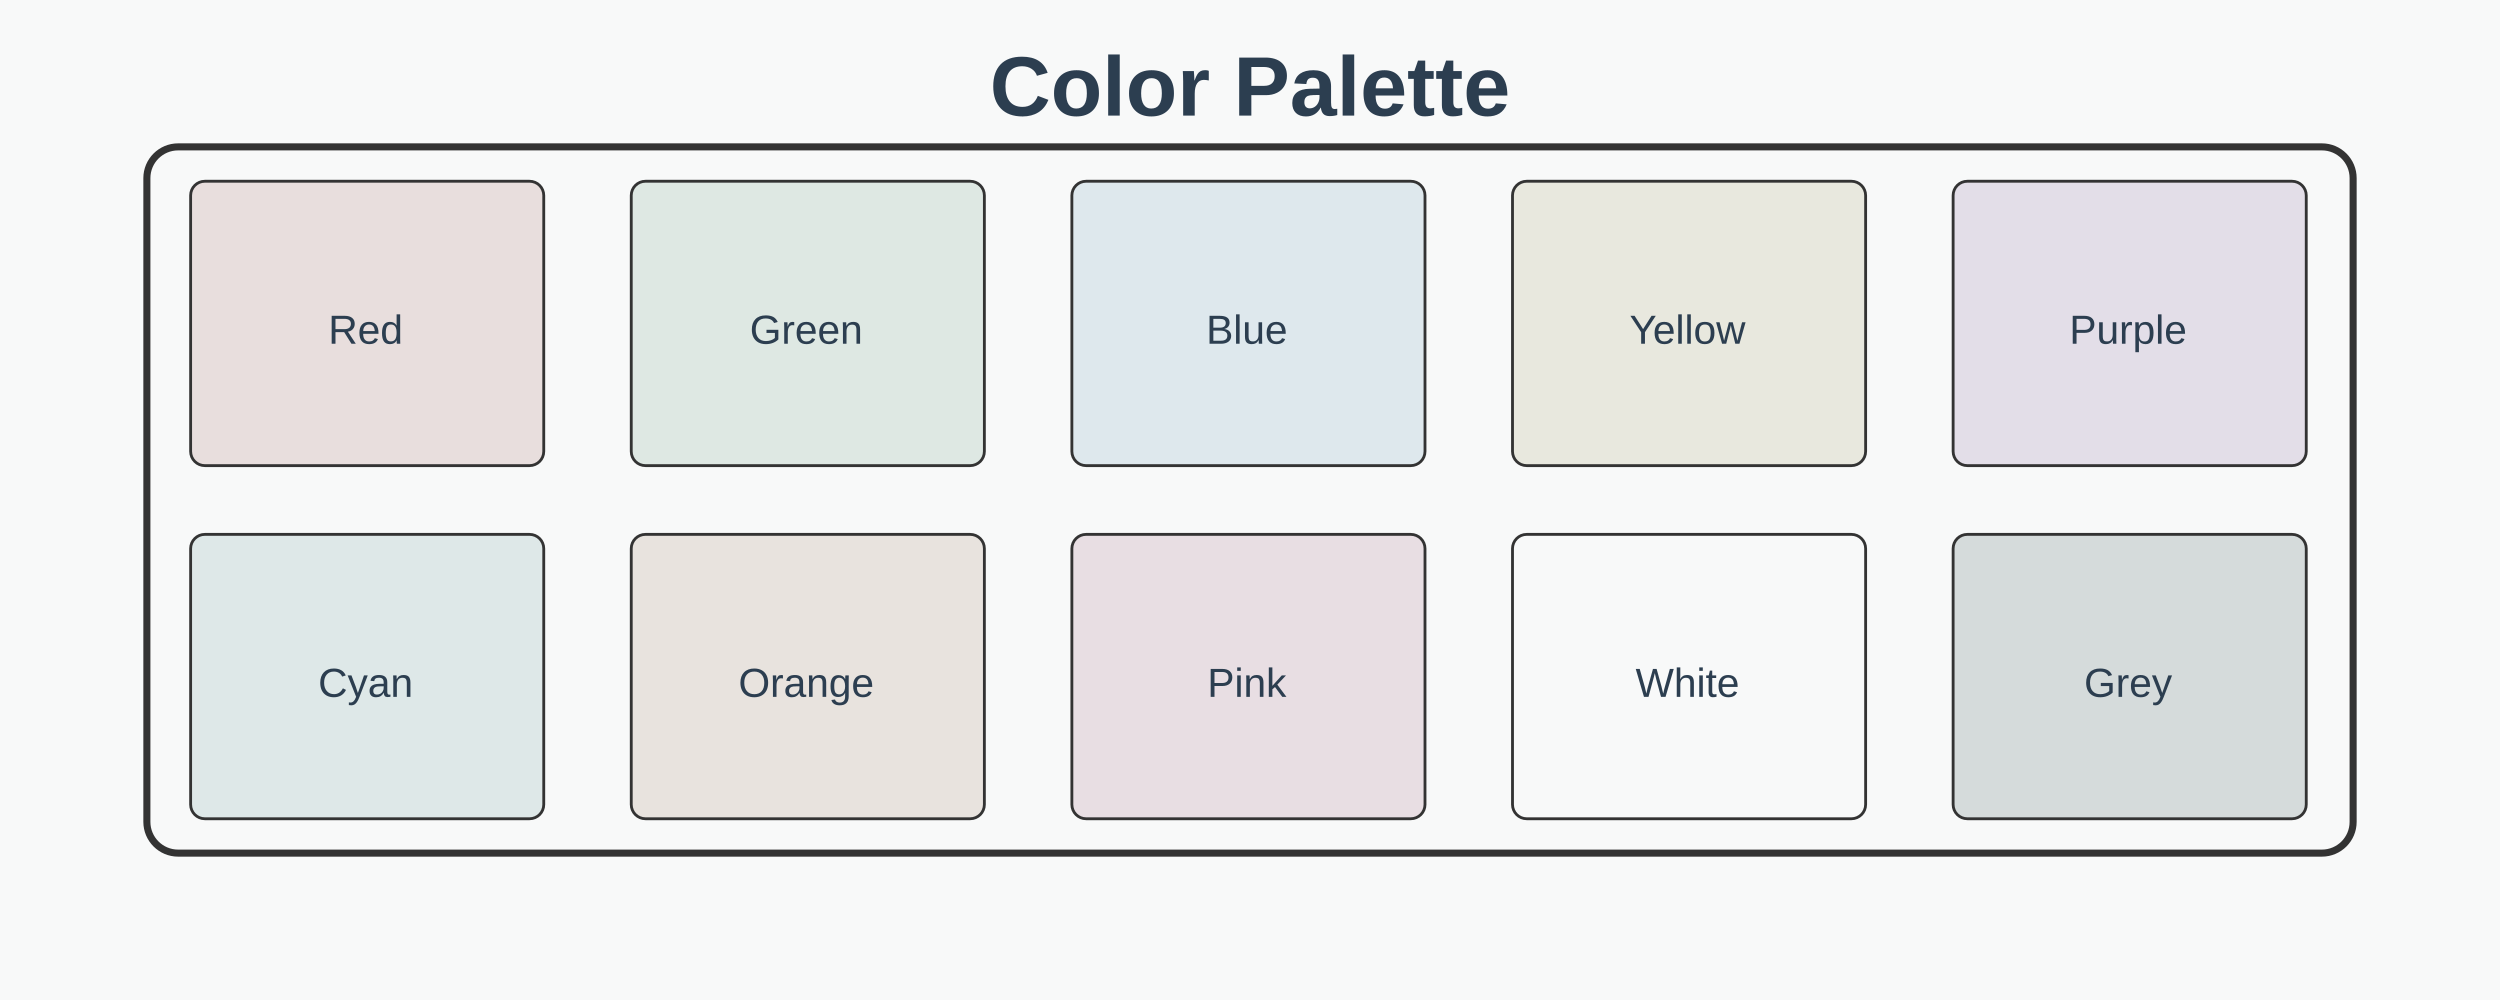
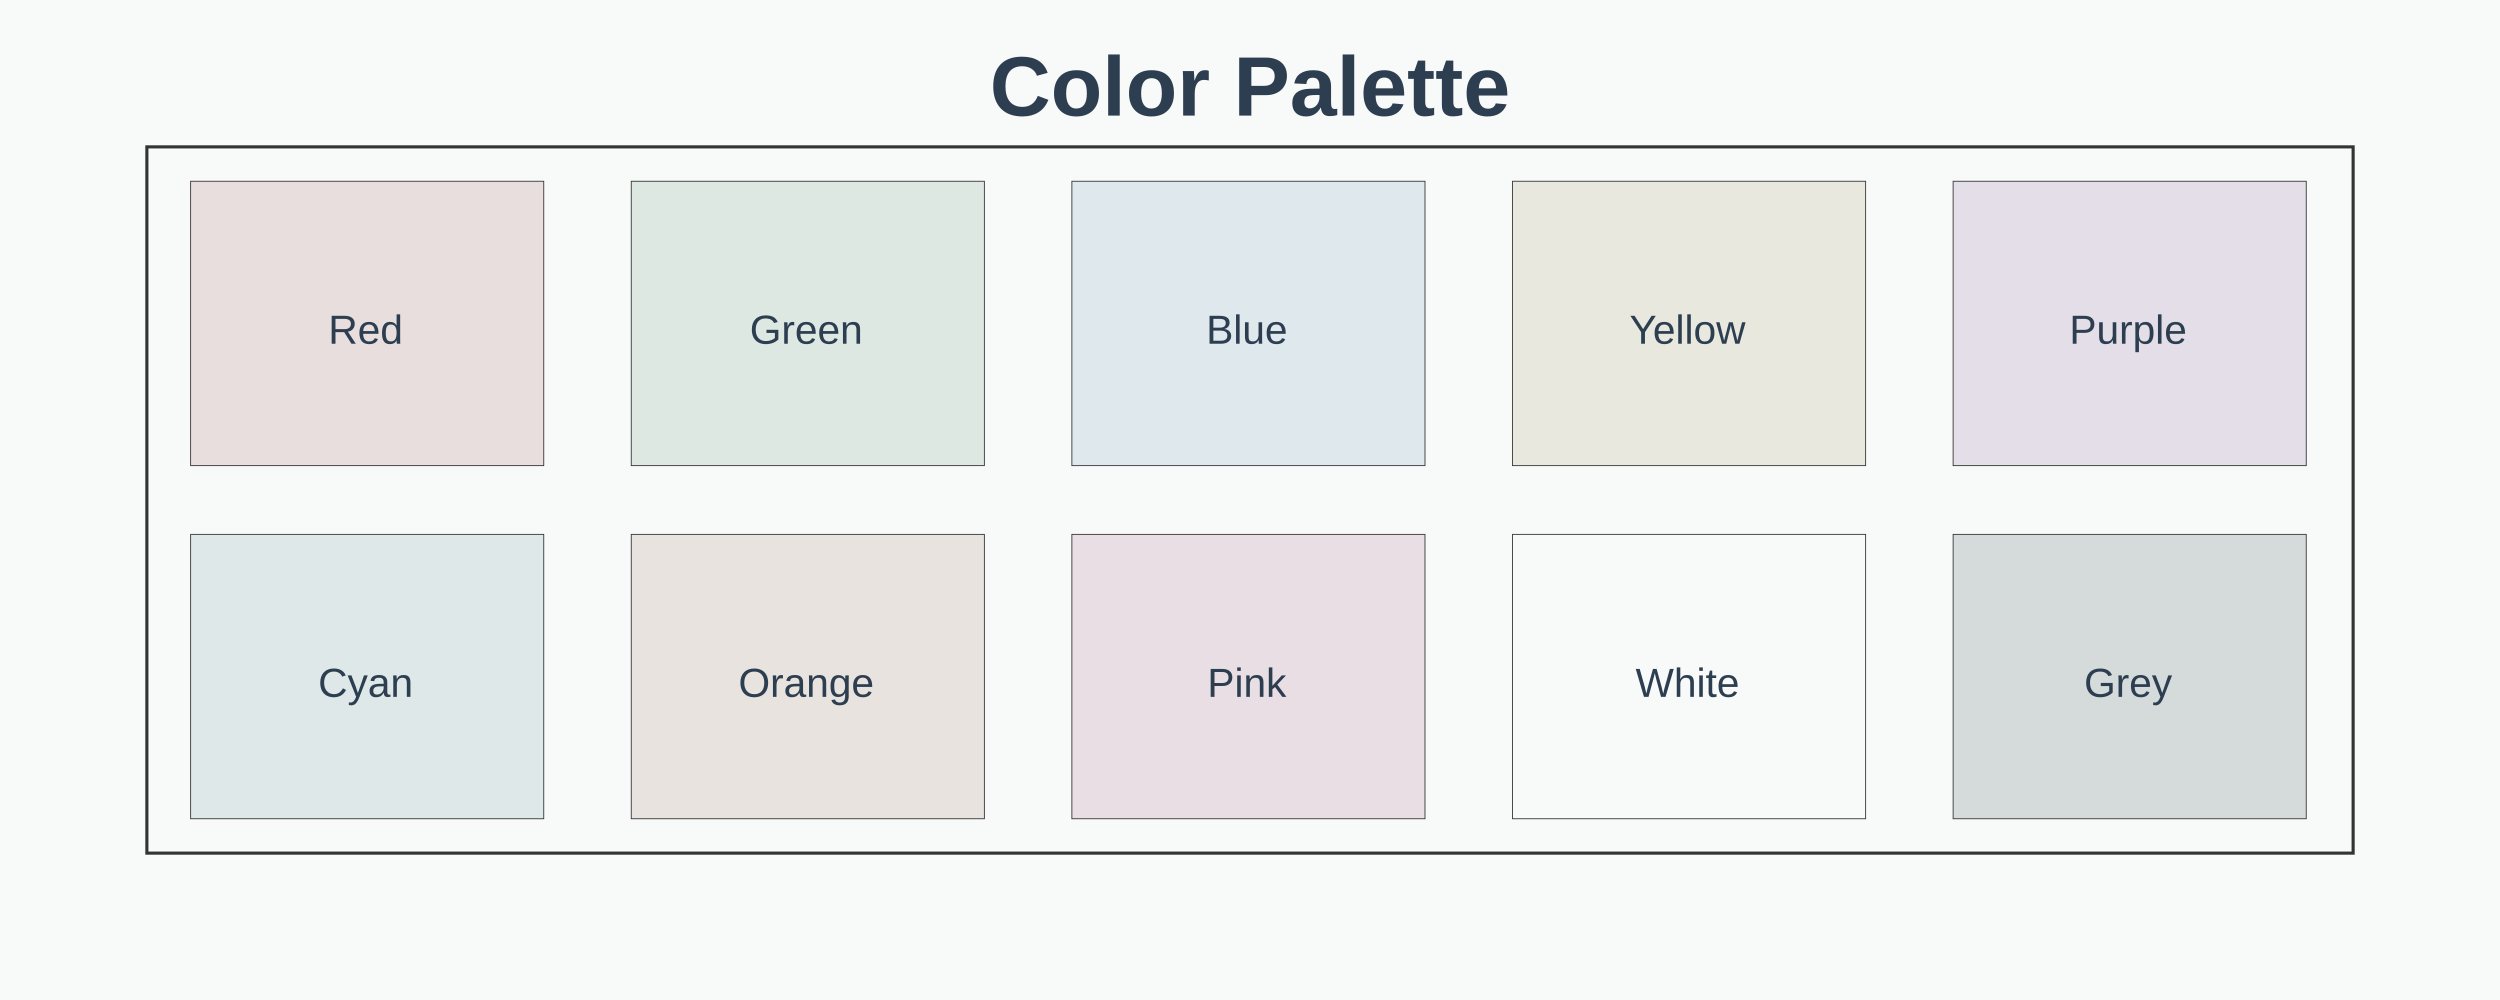
<svg xmlns="http://www.w3.org/2000/svg" height="320" viewBox="0 0 800 320" width="800">
  <rect fill="#F8F9F9" height="100%" width="100%" />
-   <rect fill="transparent" height="226" rx="10" ry="10" stroke="#333" stroke-width="2.26" width="706" x="47" y="47" />
-   <rect fill="#E8DEDD" height="91" rx="4.55" ry="4.55" stroke="#333" stroke-width="0.91" width="113" x="61" y="58" />
-   <rect fill="#DEE8E3" height="91" rx="4.55" ry="4.55" stroke="#333" stroke-width="0.91" width="113" x="202" y="58" />
-   <rect fill="#DEE8ED" height="91" rx="4.55" ry="4.55" stroke="#333" stroke-width="0.91" width="113" x="343" y="58" />
-   <rect fill="#E8E8DE" height="91" rx="4.55" ry="4.55" stroke="#333" stroke-width="0.91" width="113" x="484" y="58" />
-   <rect fill="#E3DEE8" height="91" rx="4.55" ry="4.55" stroke="#333" stroke-width="0.91" width="113" x="625" y="58" />
-   <rect fill="#DEE8E8" height="91" rx="4.55" ry="4.55" stroke="#333" stroke-width="0.91" width="113" x="61" y="171" />
-   <rect fill="#E8E3DE" height="91" rx="4.55" ry="4.55" stroke="#333" stroke-width="0.91" width="113" x="202" y="171" />
-   <rect fill="#E8DEE3" height="91" rx="4.55" ry="4.55" stroke="#333" stroke-width="0.91" width="113" x="343" y="171" />
-   <rect fill="#F8F9F9" height="91" rx="4.55" ry="4.55" stroke="#333" stroke-width="0.91" width="113" x="484" y="171" />
-   <rect fill="#D5DBDB" height="91" rx="4.55" ry="4.55" stroke="#333" stroke-width="0.91" width="113" x="625" y="171" />
+   <rect fill="transparent" height="226" stroke="#333" stroke-width="1" width="706" x="47" y="47" />
+   <rect fill="#E8DEDD" height="91" stroke="#333" stroke-width="0.281" width="113" x="61" y="58" />
+   <rect fill="#DEE8E3" height="91" stroke="#333" stroke-width="0.281" width="113" x="202" y="58" />
+   <rect fill="#DEE8ED" height="91" stroke="#333" stroke-width="0.281" width="113" x="343" y="58" />
+   <rect fill="#E8E8DE" height="91" stroke="#333" stroke-width="0.281" width="113" x="484" y="58" />
+   <rect fill="#E3DEE8" height="91" stroke="#333" stroke-width="0.281" width="113" x="625" y="58" />
+   <rect fill="#DEE8E8" height="91" stroke="#333" stroke-width="0.281" width="113" x="61" y="171" />
+   <rect fill="#E8E3DE" height="91" stroke="#333" stroke-width="0.281" width="113" x="202" y="171" />
+   <rect fill="#E8DEE3" height="91" stroke="#333" stroke-width="0.281" width="113" x="343" y="171" />
+   <rect fill="#F8F9F9" height="91" stroke="#333" stroke-width="0.281" width="113" x="484" y="171" />
+   <rect fill="#D5DBDB" height="91" stroke="#333" stroke-width="0.281" width="113" x="625" y="171" />
  <text dominant-baseline="auto" fill="#2C3E50" font-family="Arial, sans-serif" font-size="13" text-anchor="middle" x="117" y="110">
Red
</text>
  <text dominant-baseline="auto" fill="#2C3E50" font-family="Arial, sans-serif" font-size="13" text-anchor="middle" x="258" y="110">
Green
</text>
  <text dominant-baseline="auto" fill="#2C3E50" font-family="Arial, sans-serif" font-size="13" text-anchor="middle" x="399" y="110">
Blue
</text>
  <text dominant-baseline="auto" fill="#2C3E50" font-family="Arial, sans-serif" font-size="13" text-anchor="middle" x="540" y="110">
Yellow
</text>
  <text dominant-baseline="auto" fill="#2C3E50" font-family="Arial, sans-serif" font-size="13" text-anchor="middle" x="681" y="110">
Purple
</text>
  <text dominant-baseline="auto" fill="#2C3E50" font-family="Arial, sans-serif" font-size="13" text-anchor="middle" x="117" y="223">
Cyan
</text>
  <text dominant-baseline="auto" fill="#2C3E50" font-family="Arial, sans-serif" font-size="13" text-anchor="middle" x="258" y="223">
Orange
</text>
  <text dominant-baseline="auto" fill="#2C3E50" font-family="Arial, sans-serif" font-size="13" text-anchor="middle" x="399" y="223">
Pink
</text>
  <text dominant-baseline="auto" fill="#2C3E50" font-family="Arial, sans-serif" font-size="13" text-anchor="middle" x="540" y="223">
White
</text>
  <text dominant-baseline="auto" fill="#2C3E50" font-family="Arial, sans-serif" font-size="13" text-anchor="middle" x="681" y="223">
Grey
</text>
+   <defs>
+     <marker id="arrowhead" markerHeight="10" markerUnits="strokeWidth" markerWidth="10" orient="auto" refX="9" refY="3">
+       <polygon fill="#333" points="0,0 0,6 9,3" />
+     </marker>
+   </defs>
  <text fill="#2C3E50" font-family="Arial, sans-serif" font-size="27" font-weight="bold" text-anchor="middle" x="400" y="37">
Color Palette
</text>
</svg>
